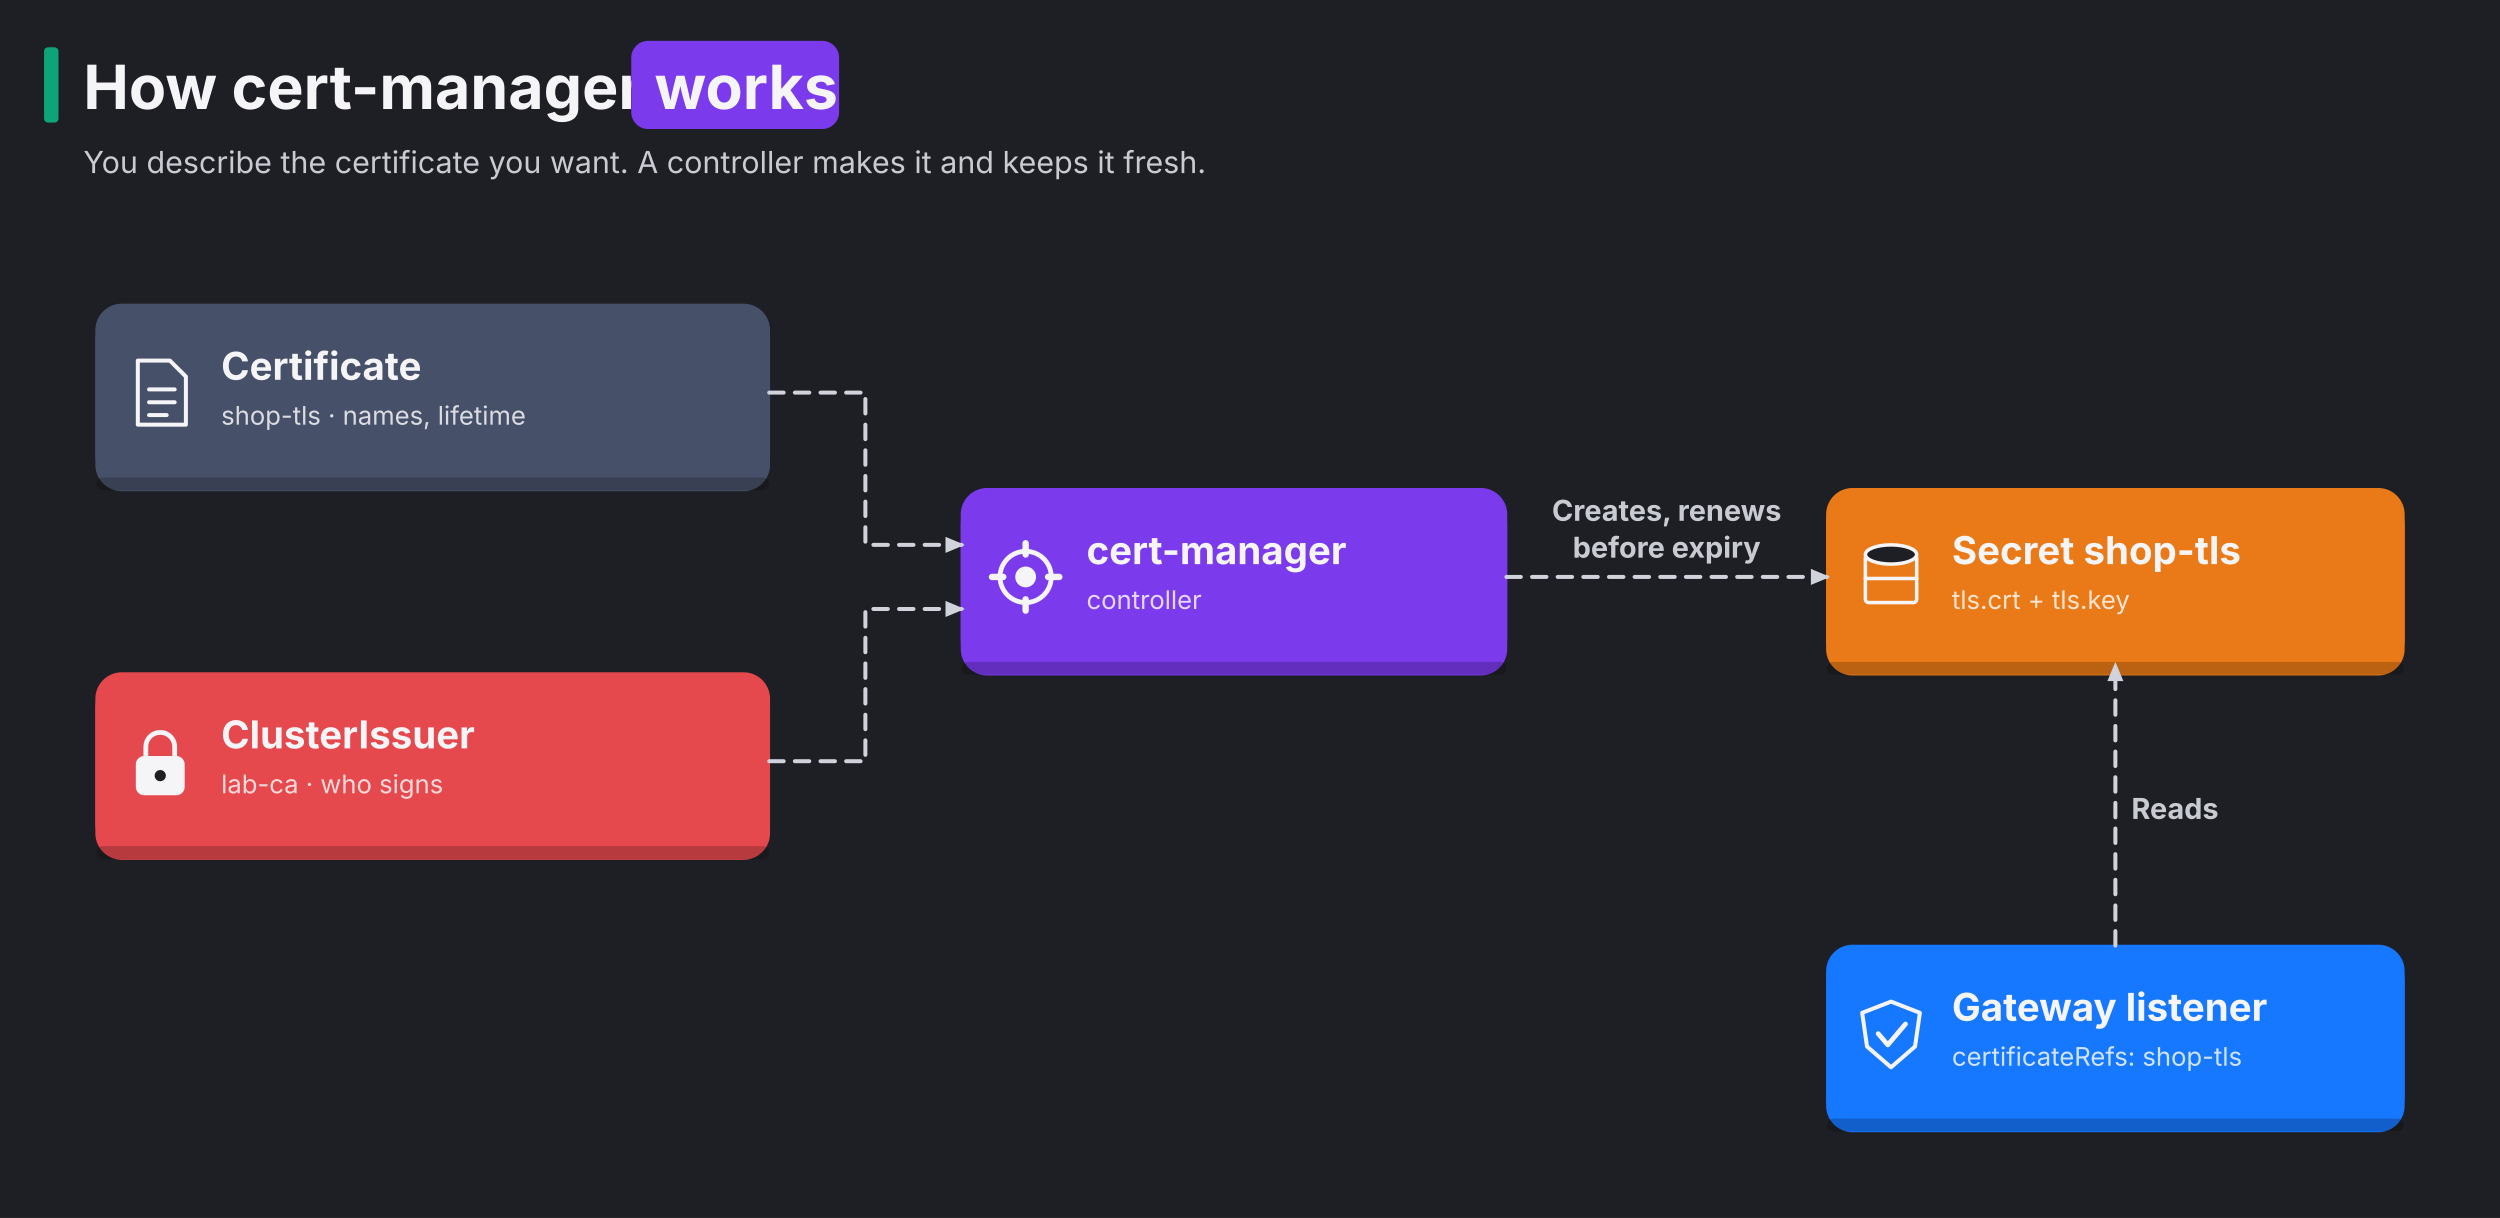
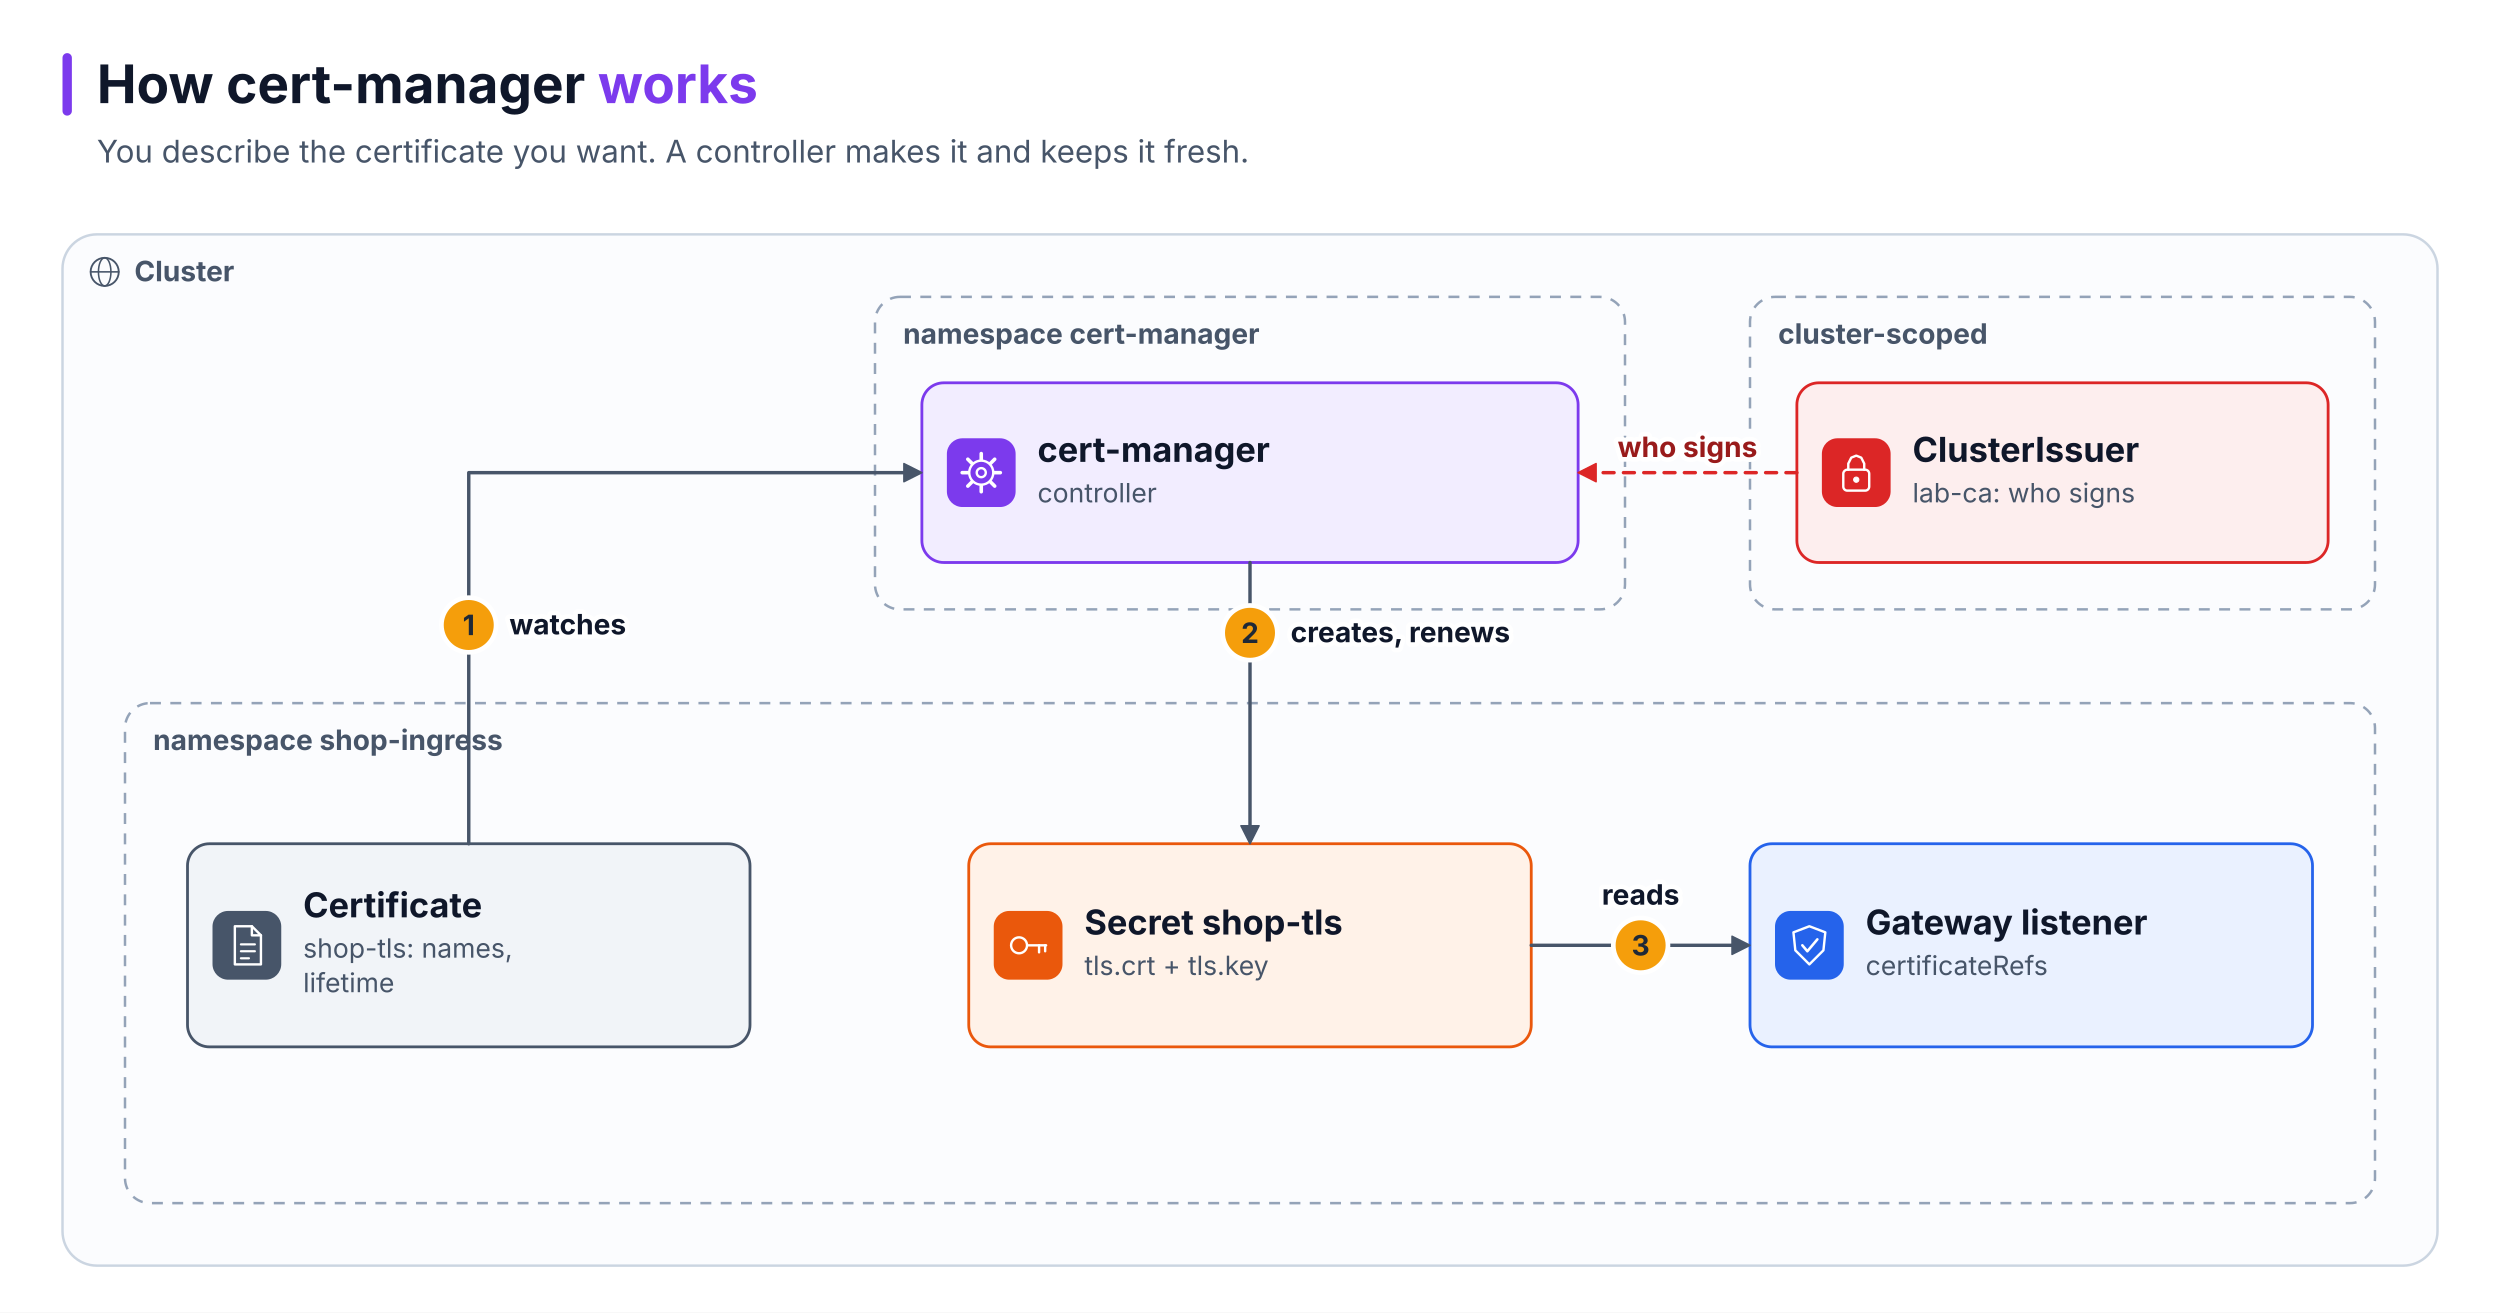
- <svg xmlns="http://www.w3.org/2000/svg" width="1560" height="760" viewBox="0 0 1560 760" font-family="Inter, -apple-system, 'Segoe UI', Helvetica, Arial, sans-serif">
-   <rect width="1560" height="760" fill="#1e1f24" />
-   <defs>
-     <marker id="h" markerWidth="12" markerHeight="10" refX="10" refY="5" orient="auto" markerUnits="userSpaceOnUse">
-       <path d="M0,0 L12,5 L0,10 z" fill="#d0d3dc" />
-     </marker>
-   </defs>
-   <rect x="28.0" y="30.0" width="8.0" height="46.0" rx="2" fill="#0ea47a" stroke="#0ea47a" stroke-width="1" />
-   <text x="52.0" y="68.0" font-size="38" fill="#f5f5f7" font-weight="700" text-anchor="start">How cert-manager</text>
-   <rect x="394.4" y="26.0" width="128.7" height="54.0" rx="10" fill="#7c3aed" stroke="#7c3aed" stroke-width="1" />
-   <text x="408.4" y="68.0" font-size="38" fill="#f5f5f7" font-weight="700" text-anchor="start">works</text>
-   <text x="52.0" y="108.0" font-size="19" fill="#c9cbd3" text-anchor="start">You describe the certificate you want. A controller makes it and keeps it fresh.</text>
-   <rect x="60.0" y="196.0" width="420.0" height="110.0" rx="16" fill="#475069" stroke="#475069" stroke-width="1" />
-   <rect x="60.0" y="190.0" width="420.0" height="110.0" rx="16" fill="#475069" stroke="#475069" stroke-width="1" />
-   <rect x="60.0" y="298.0" width="420.0" height="8.0" rx="4" fill="#00000033" stroke="#00000033" stroke-width="0" />
-   <polygon points="86.0,225.0 106.0,225.0 116.0,235.0 116.0,265.0 86.0,265.0" fill="none" stroke="#f5f5f7" stroke-width="2.5" stroke-linejoin="round" />
-   <polyline points="93.0,243.0 109.0,243.0" fill="none" stroke="#f5f5f7" stroke-width="2.5" stroke-linecap="round" stroke-linejoin="round" />
-   <polyline points="93.0,251.0 109.0,251.0" fill="none" stroke="#f5f5f7" stroke-width="2.5" stroke-linecap="round" stroke-linejoin="round" />
-   <polyline points="93.0,259.0 104.0,259.0" fill="none" stroke="#f5f5f7" stroke-width="2.5" stroke-linecap="round" stroke-linejoin="round" />
-   <text x="138.0" y="237.0" font-size="24" fill="#f5f5f7" font-weight="700" text-anchor="start">Certificate</text>
-   <text x="138.0" y="265.0" font-size="16" fill="#ffffffcc" text-anchor="start">shop-tls · names, lifetime</text>
-   <rect x="60.0" y="426.0" width="420.0" height="110.0" rx="16" fill="#e5484d" stroke="#e5484d" stroke-width="1" />
-   <rect x="60.0" y="420.0" width="420.0" height="110.0" rx="16" fill="#e5484d" stroke="#e5484d" stroke-width="1" />
-   <rect x="60.0" y="528.0" width="420.0" height="8.0" rx="4" fill="#00000033" stroke="#00000033" stroke-width="0" />
-   <rect x="86.0" y="473.0" width="28.0" height="22.0" rx="4" fill="#f5f5f7" stroke="#f5f5f7" stroke-width="2.5" />
-   <rect x="91.0" y="457.0" width="18.0" height="24.0" rx="9" fill="none" stroke="#f5f5f7" stroke-width="3" />
-   <ellipse cx="100.0" cy="484.0" rx="3" ry="3" fill="#1e1f24" stroke="#1e1f24" stroke-width="1" />
-   <text x="138.0" y="467.0" font-size="24" fill="#f5f5f7" font-weight="700" text-anchor="start">ClusterIssuer</text>
-   <text x="138.0" y="495.0" font-size="16" fill="#ffffffcc" text-anchor="start">lab-ca · who signs</text>
-   <rect x="600.0" y="311.0" width="340.0" height="110.0" rx="16" fill="#7c3aed" stroke="#7c3aed" stroke-width="1" />
-   <rect x="600.0" y="305.0" width="340.0" height="110.0" rx="16" fill="#7c3aed" stroke="#7c3aed" stroke-width="1" />
-   <rect x="600.0" y="413.0" width="340.0" height="8.0" rx="4" fill="#00000033" stroke="#00000033" stroke-width="0" />
-   <ellipse cx="640.0" cy="360.0" rx="16" ry="16" fill="none" stroke="#f5f5f7" stroke-width="3" />
-   <ellipse cx="640.0" cy="360.0" rx="6" ry="6" fill="#f5f5f7" stroke="#f5f5f7" stroke-width="1" />
-   <polyline points="640.0,339.0 640.0,346.0" fill="none" stroke="#f5f5f7" stroke-width="4" stroke-linecap="round" stroke-linejoin="round" />
-   <polyline points="640.0,374.0 640.0,381.0" fill="none" stroke="#f5f5f7" stroke-width="4" stroke-linecap="round" stroke-linejoin="round" />
-   <polyline points="619.0,360.0 626.0,360.0" fill="none" stroke="#f5f5f7" stroke-width="4" stroke-linecap="round" stroke-linejoin="round" />
-   <polyline points="654.0,360.0 661.0,360.0" fill="none" stroke="#f5f5f7" stroke-width="4" stroke-linecap="round" stroke-linejoin="round" />
-   <text x="678.0" y="352.0" font-size="24" fill="#f5f5f7" font-weight="700" text-anchor="start">cert-manager</text>
-   <text x="678.0" y="380.0" font-size="16" fill="#ffffffcc" text-anchor="start">controller</text>
-   <rect x="1140.0" y="311.0" width="360.0" height="110.0" rx="16" fill="#ea7a17" stroke="#ea7a17" stroke-width="1" />
-   <rect x="1140.0" y="305.0" width="360.0" height="110.0" rx="16" fill="#ea7a17" stroke="#ea7a17" stroke-width="1" />
-   <rect x="1140.0" y="413.0" width="360.0" height="8.0" rx="4" fill="#00000033" stroke="#00000033" stroke-width="0" />
-   <rect x="1164.0" y="346.0" width="32.0" height="30.0" rx="2" fill="none" stroke="#f5f5f7" stroke-width="2.2" />
-   <ellipse cx="1180.0" cy="346.0" rx="16" ry="6" fill="#1e1f24" stroke="#f5f5f7" stroke-width="2.2" />
-   <polyline points="1164.0,361.0 1196.0,361.0" fill="none" stroke="#f5f5f7" stroke-width="2.2" stroke-linecap="round" stroke-linejoin="round" />
-   <text x="1218.0" y="352.0" font-size="24" fill="#f5f5f7" font-weight="700" text-anchor="start">Secret shop-tls</text>
-   <text x="1218.0" y="380.0" font-size="16" fill="#ffffffcc" text-anchor="start">tls.crt + tls.key</text>
-   <rect x="1140.0" y="596.0" width="360.0" height="110.0" rx="16" fill="#1677ff" stroke="#1677ff" stroke-width="1" />
-   <rect x="1140.0" y="590.0" width="360.0" height="110.0" rx="16" fill="#1677ff" stroke="#1677ff" stroke-width="1" />
-   <rect x="1140.0" y="698.0" width="360.0" height="8.0" rx="4" fill="#00000033" stroke="#00000033" stroke-width="0" />
-   <polygon points="1180.0,625.0 1198.0,632.0 1195.0,653.0 1180.0,666.0 1165.0,653.0 1162.0,632.0" fill="none" stroke="#f5f5f7" stroke-width="2.5" stroke-linejoin="round" />
-   <polyline points="1172.0,645.0 1178.0,652.0 1189.0,639.0" fill="none" stroke="#f5f5f7" stroke-width="3" stroke-linecap="round" stroke-linejoin="round" />
-   <text x="1218.0" y="637.0" font-size="24" fill="#f5f5f7" font-weight="700" text-anchor="start">Gateway listener</text>
-   <text x="1218.0" y="665.0" font-size="16" fill="#ffffffcc" text-anchor="start">certificateRefs: shop-tls</text>
-   <polyline points="480.0,245.0 540.0,245.0 540.0,340.0 600.0,340.0" fill="none" stroke="#d0d3dc" stroke-width="2.5" stroke-linecap="round" stroke-linejoin="round" stroke-dasharray="9 7" marker-end="url(#h)" />
-   <polyline points="480.0,475.0 540.0,475.0 540.0,380.0 600.0,380.0" fill="none" stroke="#d0d3dc" stroke-width="2.5" stroke-linecap="round" stroke-linejoin="round" stroke-dasharray="9 7" marker-end="url(#h)" />
-   <polyline points="940.0,360.0 1140.0,360.0" fill="none" stroke="#d0d3dc" stroke-width="2.5" stroke-linecap="round" stroke-linejoin="round" stroke-dasharray="9 7" marker-end="url(#h)" />
-   <text x="1040.0" y="325.0" font-size="18" fill="#c9cbd3" font-weight="700" text-anchor="middle">Creates, renews</text>
-   <text x="1040.0" y="348.0" font-size="18" fill="#c9cbd3" font-weight="700" text-anchor="middle">before expiry</text>
-   <polyline points="1320.0,590.0 1320.0,415.0" fill="none" stroke="#d0d3dc" stroke-width="2.5" stroke-linecap="round" stroke-linejoin="round" stroke-dasharray="9 7" marker-end="url(#h)" />
-   <text x="1330.0" y="511.0" font-size="18" fill="#c9cbd3" font-weight="700" text-anchor="start">Reads</text>
+ <svg xmlns="http://www.w3.org/2000/svg" width="1600" height="840" viewBox="0 0 1600 840" font-family="Inter, -apple-system, 'Segoe UI', Helvetica, Arial, sans-serif">
+   <rect width="1600" height="840" fill="#ffffff" />
+   <rect x="40.0" y="34.0" width="6.0" height="40.0" rx="3.0" fill="#7c3aed" stroke="none" />
+   <text x="62" y="66" font-size="34" font-weight="700" fill="#0f172a">How cert-manager <tspan fill="#7c3aed">works</tspan>
+   </text>
+   <text x="62.0" y="104.0" font-size="20.0" fill="#475569" text-anchor="start">You describe the certificate you want. A controller makes it and keeps it fresh.</text>
+   <rect x="40.0" y="150.0" width="1520.0" height="660.0" rx="22.0" fill="#fbfcfe" stroke="#cbd5e1" stroke-width="1.6" />
+   <ellipse cx="67.0" cy="174.0" rx="9.0" ry="9.0" fill="none" stroke="#475569" stroke-width="1.20" />
+   <ellipse cx="67.0" cy="174.0" rx="4.0" ry="9.0" fill="none" stroke="#475569" stroke-width="1.00" />
+   <polyline points="58.0,174.0 76.0,174.0" fill="none" stroke="#475569" stroke-width="1.00" stroke-linecap="round" stroke-linejoin="round" />
+   <text x="86.0" y="180.0" font-size="18.0" fill="#475569" font-weight="700" text-anchor="start">Cluster</text>
+   <rect x="560.0" y="190.0" width="480.0" height="200.0" rx="16.0" fill="none" stroke="#94a3b8" stroke-width="1.6" stroke-dasharray="7 6" />
+   <text x="578.0" y="220.0" font-size="18.0" fill="#475569" font-weight="700" text-anchor="start">namespace cert-manager</text>
+   <rect x="590.0" y="245.0" width="420.0" height="115.0" rx="14.0" fill="#f2edff" stroke="#7c3aed" stroke-width="1.8" />
+   <rect x="606.0" y="280.5" width="44.0" height="44.0" rx="10.0" fill="#7c3aed" stroke="none" />
+   <polyline points="628.0,290.3 628.0,294.8" fill="none" stroke="#ffffff" stroke-width="2.30" stroke-linecap="round" stroke-linejoin="round" />
+   <polyline points="628.0,310.2 628.0,314.7" fill="none" stroke="#ffffff" stroke-width="2.30" stroke-linecap="round" stroke-linejoin="round" />
+   <polyline points="615.8,302.5 620.3,302.5" fill="none" stroke="#ffffff" stroke-width="2.30" stroke-linecap="round" stroke-linejoin="round" />
+   <polyline points="635.7,302.5 640.2,302.5" fill="none" stroke="#ffffff" stroke-width="2.30" stroke-linecap="round" stroke-linejoin="round" />
+   <polyline points="619.4,293.9 622.6,297.1" fill="none" stroke="#ffffff" stroke-width="2.30" stroke-linecap="round" stroke-linejoin="round" />
+   <polyline points="633.4,307.9 636.6,311.1" fill="none" stroke="#ffffff" stroke-width="2.30" stroke-linecap="round" stroke-linejoin="round" />
+   <polyline points="636.6,293.9 633.4,297.1" fill="none" stroke="#ffffff" stroke-width="2.30" stroke-linecap="round" stroke-linejoin="round" />
+   <polyline points="619.4,311.1 622.6,307.9" fill="none" stroke="#ffffff" stroke-width="2.30" stroke-linecap="round" stroke-linejoin="round" />
+   <ellipse cx="628.0" cy="302.5" rx="7.7" ry="7.7" fill="#7c3aed" stroke="#ffffff" stroke-width="1.54" />
+   <ellipse cx="628.0" cy="302.5" rx="2.9" ry="2.9" fill="none" stroke="#ffffff" stroke-width="1.54" />
+   <text x="664.0" y="295.6" font-size="22.0" fill="#0f172a" font-weight="700" text-anchor="start">cert-manager</text>
+   <text x="664.0" y="321.5" font-size="17.0" fill="#475569" text-anchor="start">controller</text>
+   <rect x="1120.0" y="190.0" width="400.0" height="200.0" rx="16.0" fill="none" stroke="#94a3b8" stroke-width="1.6" stroke-dasharray="7 6" />
+   <text x="1138.0" y="220.0" font-size="18.0" fill="#475569" font-weight="700" text-anchor="start">cluster-scoped</text>
+   <rect x="1150.0" y="245.0" width="340.0" height="115.0" rx="14.0" fill="#fdeeee" stroke="#dc2626" stroke-width="1.8" />
+   <rect x="1166.0" y="280.5" width="44.0" height="44.0" rx="10.0" fill="#dc2626" stroke="none" />
+   <rect x="1179.7" y="300.6" width="16.6" height="13.4" rx="2.6" fill="none" stroke="#ffffff" stroke-width="1.536" />
+   <polyline points="1182.9,300.6 1182.9,296.7 1184.8,292.9 1188.0,291.6 1191.2,292.9 1193.1,296.7 1193.1,300.6" fill="none" stroke="#ffffff" stroke-width="1.54" stroke-linecap="round" stroke-linejoin="round" />
+   <ellipse cx="1188.0" cy="307.0" rx="1.7" ry="1.7" fill="#ffffff" stroke="#ffffff" stroke-width="0.64" />
+   <text x="1224.0" y="295.6" font-size="22.0" fill="#0f172a" font-weight="700" text-anchor="start">ClusterIssuer</text>
+   <text x="1224.0" y="321.5" font-size="17.0" fill="#475569" text-anchor="start">lab-ca: who signs</text>
+   <rect x="80.0" y="450.0" width="1440.0" height="320.0" rx="16.0" fill="none" stroke="#94a3b8" stroke-width="1.6" stroke-dasharray="7 6" />
+   <text x="98.0" y="480.0" font-size="18.0" fill="#475569" font-weight="700" text-anchor="start">namespace shop-ingress</text>
+   <rect x="120.0" y="540.0" width="360.0" height="130.0" rx="14.0" fill="#f1f4f8" stroke="#475569" stroke-width="1.8" />
+   <rect x="136.0" y="583.0" width="44.0" height="44.0" rx="10.0" fill="#475569" stroke="none" />
+   <polygon points="150.3,592.8 161.2,592.8 167.0,598.6 167.0,617.2 150.3,617.2" fill="none" stroke="#ffffff" stroke-width="1.54" stroke-linejoin="round" />
+   <polyline points="161.2,592.8 161.2,598.6 167.0,598.6" fill="none" stroke="#ffffff" stroke-width="1.54" stroke-linecap="round" stroke-linejoin="round" />
+   <polyline points="154.2,604.4 163.1,604.4" fill="none" stroke="#ffffff" stroke-width="1.41" stroke-linecap="round" stroke-linejoin="round" />
+   <polyline points="154.2,608.8 163.1,608.8" fill="none" stroke="#ffffff" stroke-width="1.41" stroke-linecap="round" stroke-linejoin="round" />
+   <polyline points="154.2,613.3 159.3,613.3" fill="none" stroke="#ffffff" stroke-width="1.41" stroke-linecap="round" stroke-linejoin="round" />
+   <text x="194.0" y="587.1" font-size="22.0" fill="#0f172a" font-weight="700" text-anchor="start">Certificate</text>
+   <text x="194.0" y="612.9" font-size="17.0" fill="#475569" text-anchor="start">shop-tls: names,</text>
+   <text x="194.0" y="635.0" font-size="17.0" fill="#475569" text-anchor="start">lifetime</text>
+   <rect x="620.0" y="540.0" width="360.0" height="130.0" rx="14.0" fill="#fff2e8" stroke="#ea580c" stroke-width="1.8" />
+   <rect x="636.0" y="583.0" width="44.0" height="44.0" rx="10.0" fill="#ea580c" stroke="none" />
+   <ellipse cx="652.2" cy="605.0" rx="5.1" ry="5.1" fill="none" stroke="#ffffff" stroke-width="1.54" />
+   <polyline points="657.4,605.0 669.5,605.0" fill="none" stroke="#ffffff" stroke-width="1.54" stroke-linecap="round" stroke-linejoin="round" />
+   <polyline points="665.0,605.0 665.0,609.5" fill="none" stroke="#ffffff" stroke-width="1.54" stroke-linecap="round" stroke-linejoin="round" />
+   <polyline points="668.9,605.0 668.9,608.8" fill="none" stroke="#ffffff" stroke-width="1.54" stroke-linecap="round" stroke-linejoin="round" />
+   <text x="694.0" y="598.1" font-size="22.0" fill="#0f172a" font-weight="700" text-anchor="start">Secret shop-tls</text>
+   <text x="694.0" y="624.0" font-size="17.0" fill="#475569" text-anchor="start">tls.crt + tls.key</text>
+   <rect x="1120.0" y="540.0" width="360.0" height="130.0" rx="14.0" fill="#eaf1ff" stroke="#2563eb" stroke-width="1.8" />
+   <rect x="1136.0" y="583.0" width="44.0" height="44.0" rx="10.0" fill="#2563eb" stroke="none" />
+   <polygon points="1158.0,592.8 1168.2,596.7 1167.0,608.2 1158.0,617.2 1149.0,608.2 1147.8,596.7" fill="none" stroke="#ffffff" stroke-width="1.54" stroke-linejoin="round" />
+   <polyline points="1153.5,605.0 1156.7,608.8 1163.1,601.2" fill="none" stroke="#ffffff" stroke-width="1.66" stroke-linecap="round" stroke-linejoin="round" />
+   <text x="1194.0" y="598.1" font-size="22.0" fill="#0f172a" font-weight="700" text-anchor="start">Gateway listener</text>
+   <text x="1194.0" y="624.0" font-size="17.0" fill="#475569" text-anchor="start">certificateRefs</text>
+   <polyline points="300.0,540.0 300.0,302.5 580.5,302.5" fill="none" stroke="#475569" stroke-width="2.20" stroke-linecap="round" stroke-linejoin="round" />
+   <polygon points="590.0,302.5 578.5,308.3 578.5,296.7" fill="#475569" stroke="#475569" stroke-width="1" stroke-linejoin="round" />
+   <ellipse cx="300.0" cy="400.0" rx="19.0" ry="19.0" fill="#ffffff" stroke="none" />
+   <ellipse cx="300.0" cy="400.0" rx="16.0" ry="16.0" fill="#f59e0b" stroke="none" />
+   <text x="300.0" y="406.5" font-size="18.0" fill="#1f2937" font-weight="700" text-anchor="middle">1</text>
+   <text x="326.0" y="406.0" font-size="18.0" fill="#0f172a" font-weight="700" stroke="#ffffff" stroke-width="6" stroke-linejoin="round" paint-order="stroke" text-anchor="start">watches</text>
+   <polyline points="1150.0,302.5 1019.5,302.5" fill="none" stroke="#dc2626" stroke-width="2.20" stroke-linecap="round" stroke-linejoin="round" stroke-dasharray="7 6" />
+   <polygon points="1010.0,302.5 1021.5,296.7 1021.5,308.3" fill="#dc2626" stroke="#dc2626" stroke-width="1" stroke-linejoin="round" />
+   <text x="1080.0" y="292.5" font-size="18.0" fill="#991b1b" font-weight="700" stroke="#ffffff" stroke-width="6" stroke-linejoin="round" paint-order="stroke" text-anchor="middle">who signs</text>
+   <polyline points="800.0,360.0 800.0,530.5" fill="none" stroke="#475569" stroke-width="2.20" stroke-linecap="round" stroke-linejoin="round" />
+   <polygon points="800.0,540.0 794.2,528.5 805.8,528.5" fill="#475569" stroke="#475569" stroke-width="1" stroke-linejoin="round" />
+   <ellipse cx="800.0" cy="405.0" rx="19.0" ry="19.0" fill="#ffffff" stroke="none" />
+   <ellipse cx="800.0" cy="405.0" rx="16.0" ry="16.0" fill="#f59e0b" stroke="none" />
+   <text x="800.0" y="411.5" font-size="18.0" fill="#1f2937" font-weight="700" text-anchor="middle">2</text>
+   <text x="826.0" y="411.0" font-size="18.0" fill="#0f172a" font-weight="700" stroke="#ffffff" stroke-width="6" stroke-linejoin="round" paint-order="stroke" text-anchor="start">creates, renews</text>
+   <polyline points="980.0,605.0 1110.5,605.0" fill="none" stroke="#475569" stroke-width="2.20" stroke-linecap="round" stroke-linejoin="round" />
+   <polygon points="1120.0,605.0 1108.5,610.8 1108.5,599.2" fill="#475569" stroke="#475569" stroke-width="1" stroke-linejoin="round" />
+   <ellipse cx="1050.0" cy="605.0" rx="19.0" ry="19.0" fill="#ffffff" stroke="none" />
+   <ellipse cx="1050.0" cy="605.0" rx="16.0" ry="16.0" fill="#f59e0b" stroke="none" />
+   <text x="1050.0" y="611.5" font-size="18.0" fill="#1f2937" font-weight="700" text-anchor="middle">3</text>
+   <text x="1050.0" y="579.0" font-size="18.0" fill="#0f172a" font-weight="700" stroke="#ffffff" stroke-width="6" stroke-linejoin="round" paint-order="stroke" text-anchor="middle">reads</text>
</svg>
